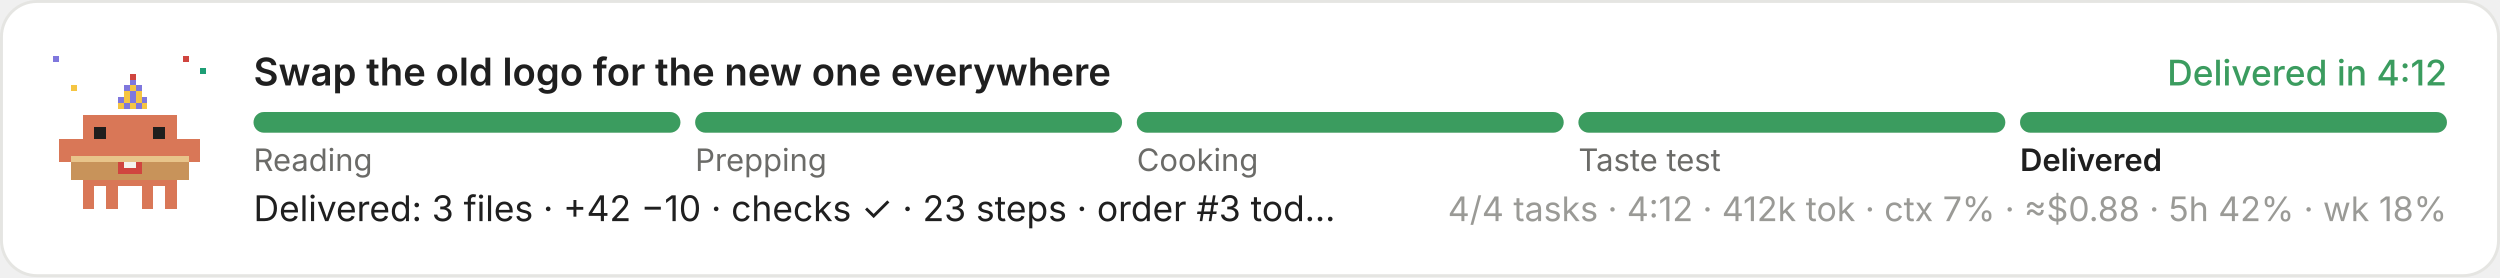
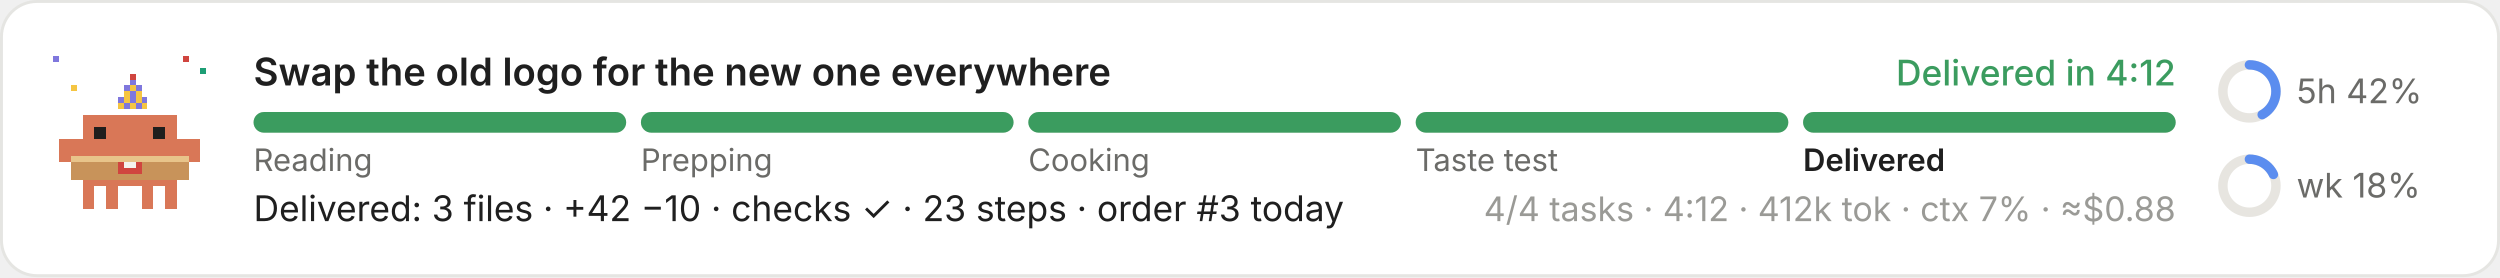
<svg xmlns="http://www.w3.org/2000/svg" width="848" height="94" viewBox="0 0 848 94">
  <style>.bgc{fill:#ffffff;stroke:#e5e5e2}@media (prefers-color-scheme: dark){.bgc{fill:#1f1f1e;stroke:#30302e}}</style>
  <rect class="bgc" x="0.5" y="0.5" width="847" height="93" rx="12" />
  <g transform="translate(14,14)">
    <style>
- .t{fill:#1f1f1f}.s{fill:#6b6b68}.m{fill:#9a9a96}.k{fill:#e7e5e0}
- @media (prefers-color-scheme: dark){.t{fill:#ececec}.s{fill:#a8a8a4}.m{fill:#7d7d79}.k{fill:#30302e}}
+ .t{fill:#1f1f1f}.s{fill:#6b6b68}.m{fill:#9a9a96}.k{fill:#e7e5e0}.kr{stroke:#e7e5e0}
+ @media (prefers-color-scheme: dark){.t{fill:#ececec}.s{fill:#a8a8a4}.m{fill:#7d7d79}.k{fill:#30302e}.kr{stroke:#3a3a37}}
.now{animation:pulse 1s ease-in-out infinite}@keyframes pulse{50%{opacity:.45}}
@media (prefers-reduced-motion: reduce){.now{animation:none}}
</style>
    <style>.cf{transform-origin:72px 0;transform:scaleX(1)}@keyframes fill{from{transform:scaleX(1)}to{transform:scaleX(1)}}@media (prefers-reduced-motion: reduce){.cf{animation:none}}</style>
    <style>
.run,.run g{transform-box:fill-box}
.run .la{animation:st .5s steps(1) infinite}.run .lb{animation:st .5s steps(1) infinite -.25s}
.run .bd{animation:bob .5s steps(1) infinite -.125s}
@keyframes st{50%{transform:translateY(-1px)}}@keyframes bob{50%{transform:translateY(1px)}}
@keyframes blink{50%{opacity:.15}}
.a-order.run .it{animation:bob .5s steps(1) infinite}
.a-read.run .la,.a-read.run .lb,.a-read.run .bd{animation:none}
.a-read.run .pg{transform-origin:0 50%;animation:page 1s ease-in-out infinite}
@keyframes page{0%,30%{transform:scaleX(1)}60%,100%{transform:scaleX(-1)}}
.a-search.run .it{animation:scan 1s steps(1) infinite}.a-search.run .gl{animation:blink 1s steps(1) infinite -.5s}
@keyframes scan{25%{transform:translate(-1px,1px)}50%{transform:translate(-2px,2px)}75%{transform:translate(-1px,1px)}}
.a-explore.run .it{transform-origin:0 100%;animation:sweep 1s ease-in-out infinite}
@keyframes sweep{50%{transform:rotate(-14deg)}}
.a-web.run{transform-origin:50% 100%;animation:sway 1s ease-in-out infinite}
.a-web.run .la,.a-web.run .lb,.a-web.run .bd{animation:none}
.a-web.run .wv{animation:wave 1s steps(2) infinite}
@keyframes sway{25%{transform:rotate(-3deg)}75%{transform:rotate(3deg)}}@keyframes wave{50%{transform:translateX(-2px)}}
.a-plan.run .it{animation:scribble .5s steps(1) infinite}
@keyframes scribble{25%{transform:translate(-1px,1px)}50%{transform:translate(1px,0)}75%{transform:translate(0,1px)}}
.a-think.run .la,.a-think.run .lb{animation:none}
.a-think.run .d1{animation:blink 1s steps(1) infinite}.a-think.run .d2{animation:blink 1s steps(1) infinite -.66s}.a-think.run .d3{animation:blink 1s steps(1) infinite -.33s}
.a-cook.run .pan{transform-origin:0 50%;animation:tilt 1s ease-in-out infinite}
.a-cook.run .egg{animation:flip 1s ease-in-out infinite}
@keyframes tilt{20%,40%{transform:rotate(-12deg)}}@keyframes flip{30%{transform:translateY(-5px) scaleY(-1)}60%{transform:translateY(0)}}
.a-build.run .it{transform-origin:50% 100%;animation:hammer .5s ease-in infinite}
@keyframes hammer{50%{transform:rotate(-35deg)}}
.a-paint.run .it,.a-paint.run .tip{transform-origin:50% 100%;animation:brush .5s ease-in-out infinite}
.a-paint.run .tip rect{animation:hue 1s steps(1) infinite}
@keyframes brush{50%{transform:rotate(18deg)}}@keyframes hue{0%{fill:#7F77DD}33%{fill:#D0453F}66%{fill:#1D9E75}}
.a-quill.run .it{transform-origin:0 100%;animation:write .5s ease-in-out infinite}
@keyframes write{50%{transform:rotate(10deg) translateX(1px)}}
.a-tinker.run .it{transform-origin:100% 100%;animation:twist .5s ease-in-out infinite}
.a-tinker.run .gr{transform-origin:50% 50%;animation:spin 1s linear infinite}
@keyframes twist{50%{transform:rotate(-35deg)}}@keyframes spin{to{transform:rotate(90deg)}}
.a-test.run .it{transform-origin:50% 100%;animation:swirl .5s ease-in-out infinite}
.a-test.run .b1{animation:rise 1s linear infinite}.a-test.run .b2{animation:rise 1s linear infinite -.5s}
@keyframes swirl{25%{transform:rotate(-8deg)}75%{transform:rotate(8deg)}}@keyframes rise{0%{transform:translateY(2px);opacity:1}100%{transform:translateY(-3px);opacity:0}}
.a-terminal.run .la,.a-terminal.run .lb,.a-terminal.run .bd{animation:none}
.a-terminal.run .ta{animation:st .25s steps(1) infinite}.a-terminal.run .tb{animation:st .25s steps(1) infinite -.125s}
.a-terminal.run .cur{animation:blink .5s steps(1) infinite}
.a-install.run .la{animation-duration:.25s}.a-install.run .lb{animation-duration:.25s;animation-delay:-.125s}
.a-install.run .bx{animation:bob .25s steps(1) infinite}
.a-git.run .it{animation:bob .5s steps(1) infinite}
.a-juggle.run .la,.a-juggle.run .lb{animation:none}
.a-juggle.run .ta{animation:st .5s steps(1) infinite}.a-juggle.run .tb{animation:st .5s steps(1) infinite -.25s}
.a-juggle.run .j1{animation:hop 1s ease-in-out infinite}.a-juggle.run .j2{animation:hop 1s ease-in-out infinite -.33s}.a-juggle.run .j3{animation:hop 1s ease-in-out infinite -.66s}
@keyframes hop{50%{transform:translateY(-4px)}}
.a-wait.run .la,.a-wait.run .lb{animation:none}
.a-wait.run .sg{transform-origin:50% 100%;animation:sway 1s ease-in-out infinite}
.a-deliver.run .la{animation-duration:.25s}.a-deliver.run .lb{animation-duration:.25s;animation-delay:-.125s}
.a-deliver.run .c1,.a-deliver.run .c2,.a-deliver.run .c3,.a-deliver.run .c4{animation:fall 1s linear infinite}
.a-deliver.run .c2{animation-delay:-.25s}.a-deliver.run .c3{animation-delay:-.5s}.a-deliver.run .c4{animation-delay:-.75s}
@keyframes fall{0%{transform:translateY(0);opacity:1}100%{transform:translateY(8px);opacity:0}}
.a-oops.run .la,.a-oops.run .lb,.a-oops.run .bd{animation:none}
.a-oops.run .dr{animation:fall 1s linear infinite}
@media (prefers-reduced-motion: reduce){.run,.run g,.run rect{animation:none!important}}
</style>
    <g transform="translate(0,5) scale(2)" shape-rendering="crispEdges">
      <g class="a-deliver run">
        <g class="bd">
          <rect x="7" y="10" width="16" height="12" fill="#D97757" />
          <rect x="3" y="14" width="4" height="4" fill="#D97757" />
          <rect x="23" y="14" width="4" height="4" fill="#D97757" />
          <rect x="9" y="12" width="2" height="2" fill="#1F1E1D" />
          <rect x="19" y="12" width="2" height="2" fill="#1F1E1D" />
          <rect x="15" y="3" width="1" height="1" fill="#D0453F" />
          <rect x="15" y="4" width="1" height="1" fill="#7F77DD" />
          <rect x="14" y="5" width="1" height="1" fill="#7F77DD" />
          <rect x="15" y="5" width="1" height="1" fill="#F5C542" />
          <rect x="16" y="5" width="1" height="1" fill="#7F77DD" />
          <rect x="14" y="6" width="1" height="1" fill="#F5C542" />
          <rect x="15" y="6" width="1" height="1" fill="#7F77DD" />
          <rect x="16" y="6" width="1" height="1" fill="#F5C542" />
          <rect x="13" y="7" width="1" height="1" fill="#7F77DD" />
          <rect x="14" y="7" width="1" height="1" fill="#F5C542" />
          <rect x="15" y="7" width="1" height="1" fill="#7F77DD" />
          <rect x="16" y="7" width="1" height="1" fill="#F5C542" />
          <rect x="17" y="7" width="1" height="1" fill="#7F77DD" />
          <rect x="13" y="8" width="1" height="1" fill="#F5C542" />
          <rect x="14" y="8" width="1" height="1" fill="#7F77DD" />
          <rect x="15" y="8" width="1" height="1" fill="#F5C542" />
          <rect x="16" y="8" width="1" height="1" fill="#7F77DD" />
          <rect x="17" y="8" width="1" height="1" fill="#F5C542" />
          <rect x="5" y="17" width="20" height="4" fill="#C8935A" />
          <rect x="5" y="17" width="20" height="1" fill="#E8C48A" />
          <rect x="13" y="18" width="4" height="2" fill="#D0453F" />
          <rect x="14" y="18" width="2" height="1" fill="#F4F3EE" />
          <g class="c1">
            <rect x="2" y="0" width="1" height="1" fill="#7F77DD" />
          </g>
          <g class="c2">
            <rect x="27" y="2" width="1" height="1" fill="#1D9E75" />
          </g>
          <g class="c3">
            <rect x="5" y="5" width="1" height="1" fill="#F5C542" />
          </g>
          <g class="c4">
            <rect x="24" y="0" width="1" height="1" fill="#D0453F" />
          </g>
        </g>
        <g class="la">
          <rect x="7" y="22" width="2" height="4" fill="#D97757" />
          <rect x="17" y="22" width="2" height="4" fill="#D97757" />
        </g>
        <g class="lb">
          <rect x="11" y="22" width="2" height="4" fill="#D97757" />
          <rect x="21" y="22" width="2" height="4" fill="#D97757" />
        </g>
      </g>
    </g>
    <text class="t" x="72" y="15" font-family="-apple-system,BlinkMacSystemFont,'SF Pro Text','Segoe UI',sans-serif" font-size="13" font-weight="600">Swap the old logo for the new one everywhere</text>
-     <text x="816" y="15" text-anchor="end" font-family="-apple-system,BlinkMacSystemFont,'SF Pro Text','Segoe UI',sans-serif" font-size="12" fill="#3B9C5F" font-weight="500">Delivered in 4:12</text>
+     <text x="724" y="15" text-anchor="end" font-family="-apple-system,BlinkMacSystemFont,'SF Pro Text','Segoe UI',sans-serif" font-size="12" fill="#3B9C5F" font-weight="500">Delivered in 4:12</text>
    <clipPath id="fc">
-       <rect class="cf" x="72" y="20" width="744" height="15" />
+       <rect class="cf" x="72" y="20" width="652" height="15" />
    </clipPath>
-     <rect class="k" x="72" y="24" width="144.8" height="7" rx="3.5" />
-     <rect class="k" x="221.8" y="24" width="144.8" height="7" rx="3.5" />
-     <rect class="k" x="371.6" y="24" width="144.8" height="7" rx="3.5" />
-     <rect class="k" x="521.4" y="24" width="144.8" height="7" rx="3.5" />
-     <rect class="k" x="671.2" y="24" width="144.8" height="7" rx="3.5" />
+     <rect class="k" x="72" y="24" width="126.4" height="7" rx="3.5" />
+     <rect class="k" x="203.4" y="24" width="126.4" height="7" rx="3.5" />
+     <rect class="k" x="334.8" y="24" width="126.4" height="7" rx="3.5" />
+     <rect class="k" x="466.2" y="24" width="126.4" height="7" rx="3.5" />
+     <rect class="k" x="597.6" y="24" width="126.4" height="7" rx="3.5" />
    <g clip-path="url(#fc)">
-       <rect class="" x="72" y="24" width="144.8" height="7" rx="3.5" fill="#3B9C5F" />
-       <rect class="" x="221.8" y="24" width="144.8" height="7" rx="3.5" fill="#3B9C5F" />
-       <rect class="" x="371.6" y="24" width="144.8" height="7" rx="3.5" fill="#3B9C5F" />
-       <rect class="" x="521.4" y="24" width="144.8" height="7" rx="3.5" fill="#3B9C5F" />
-       <rect class="" x="671.2" y="24" width="144.8" height="7" rx="3.5" fill="#3B9C5F" />
+       <rect class="" x="72" y="24" width="126.4" height="7" rx="3.5" fill="#3B9C5F" />
+       <rect class="" x="203.4" y="24" width="126.4" height="7" rx="3.5" fill="#3B9C5F" />
+       <rect class="" x="334.8" y="24" width="126.4" height="7" rx="3.5" fill="#3B9C5F" />
+       <rect class="" x="466.2" y="24" width="126.4" height="7" rx="3.5" fill="#3B9C5F" />
+       <rect class="" x="597.6" y="24" width="126.4" height="7" rx="3.5" fill="#3B9C5F" />
    </g>
    <text class="s" x="72" y="44" font-family="-apple-system,BlinkMacSystemFont,'SF Pro Text','Segoe UI',sans-serif" font-size="10.5">Reading</text>
-     <text class="s" x="221.8" y="44" font-family="-apple-system,BlinkMacSystemFont,'SF Pro Text','Segoe UI',sans-serif" font-size="10.5">Prepping</text>
-     <text class="s" x="371.6" y="44" font-family="-apple-system,BlinkMacSystemFont,'SF Pro Text','Segoe UI',sans-serif" font-size="10.5">Cooking</text>
-     <text class="s" x="521.4" y="44" font-family="-apple-system,BlinkMacSystemFont,'SF Pro Text','Segoe UI',sans-serif" font-size="10.5">Taste test</text>
-     <text class="t" x="671.2" y="44" font-family="-apple-system,BlinkMacSystemFont,'SF Pro Text','Segoe UI',sans-serif" font-size="10.5" font-weight="600">Delivered</text>
-     <text class="t" x="72" y="61" font-family="-apple-system,BlinkMacSystemFont,'SF Pro Text','Segoe UI',sans-serif" font-size="12">Delivered: 3 files · +42 −10 · checks ✓ · 23 steps · order #3 tod…</text>
-     <text class="m" x="816" y="61" text-anchor="end" font-family="-apple-system,BlinkMacSystemFont,'SF Pro Text','Segoe UI',sans-serif" font-size="11.5" font-variant-numeric="tabular-nums">4/4 tasks · 4:12 · 412k tok · ctx 7% · ≈$0.88 · 5h 42% · wk 18%</text>
+     <text class="s" x="203.4" y="44" font-family="-apple-system,BlinkMacSystemFont,'SF Pro Text','Segoe UI',sans-serif" font-size="10.5">Prepping</text>
+     <text class="s" x="334.8" y="44" font-family="-apple-system,BlinkMacSystemFont,'SF Pro Text','Segoe UI',sans-serif" font-size="10.5">Cooking</text>
+     <text class="s" x="466.2" y="44" font-family="-apple-system,BlinkMacSystemFont,'SF Pro Text','Segoe UI',sans-serif" font-size="10.5">Taste test</text>
+     <text class="t" x="597.6" y="44" font-family="-apple-system,BlinkMacSystemFont,'SF Pro Text','Segoe UI',sans-serif" font-size="10.5" font-weight="600">Delivered</text>
+     <text class="t" x="72" y="61" font-family="-apple-system,BlinkMacSystemFont,'SF Pro Text','Segoe UI',sans-serif" font-size="12">Delivered: 3 files · +42 −10 · checks ✓ · 23 steps · order #3 today</text>
+     <text class="m" x="724" y="61" text-anchor="end" font-family="-apple-system,BlinkMacSystemFont,'SF Pro Text','Segoe UI',sans-serif" font-size="11.5" font-variant-numeric="tabular-nums">4/4 tasks · 4:12 · 412k tok · ctx 7% · ≈$0.88</text>
+     <circle class="kr" cx="749" cy="17" r="9" fill="none" stroke-width="3.2" />
+     <circle cx="749" cy="17" r="9" fill="none" stroke="#5B8DEF" stroke-width="3.2" stroke-linecap="round" stroke-dasharray="23.75 56.55" transform="rotate(-90 749 17)" />
+     <text x="765" y="21" font-family="-apple-system,BlinkMacSystemFont,'SF Pro Text','Segoe UI',sans-serif" font-size="11.5" font-variant-numeric="tabular-nums" class="s">5h 42%</text>
+     <circle class="kr" cx="749" cy="49" r="9" fill="none" stroke-width="3.2" />
+     <circle cx="749" cy="49" r="9" fill="none" stroke="#5B8DEF" stroke-width="3.2" stroke-linecap="round" stroke-dasharray="10.18 56.55" transform="rotate(-90 749 49)" />
+     <text x="765" y="53" font-family="-apple-system,BlinkMacSystemFont,'SF Pro Text','Segoe UI',sans-serif" font-size="11.5" font-variant-numeric="tabular-nums" class="s">wk 18%</text>
  </g>
</svg>
